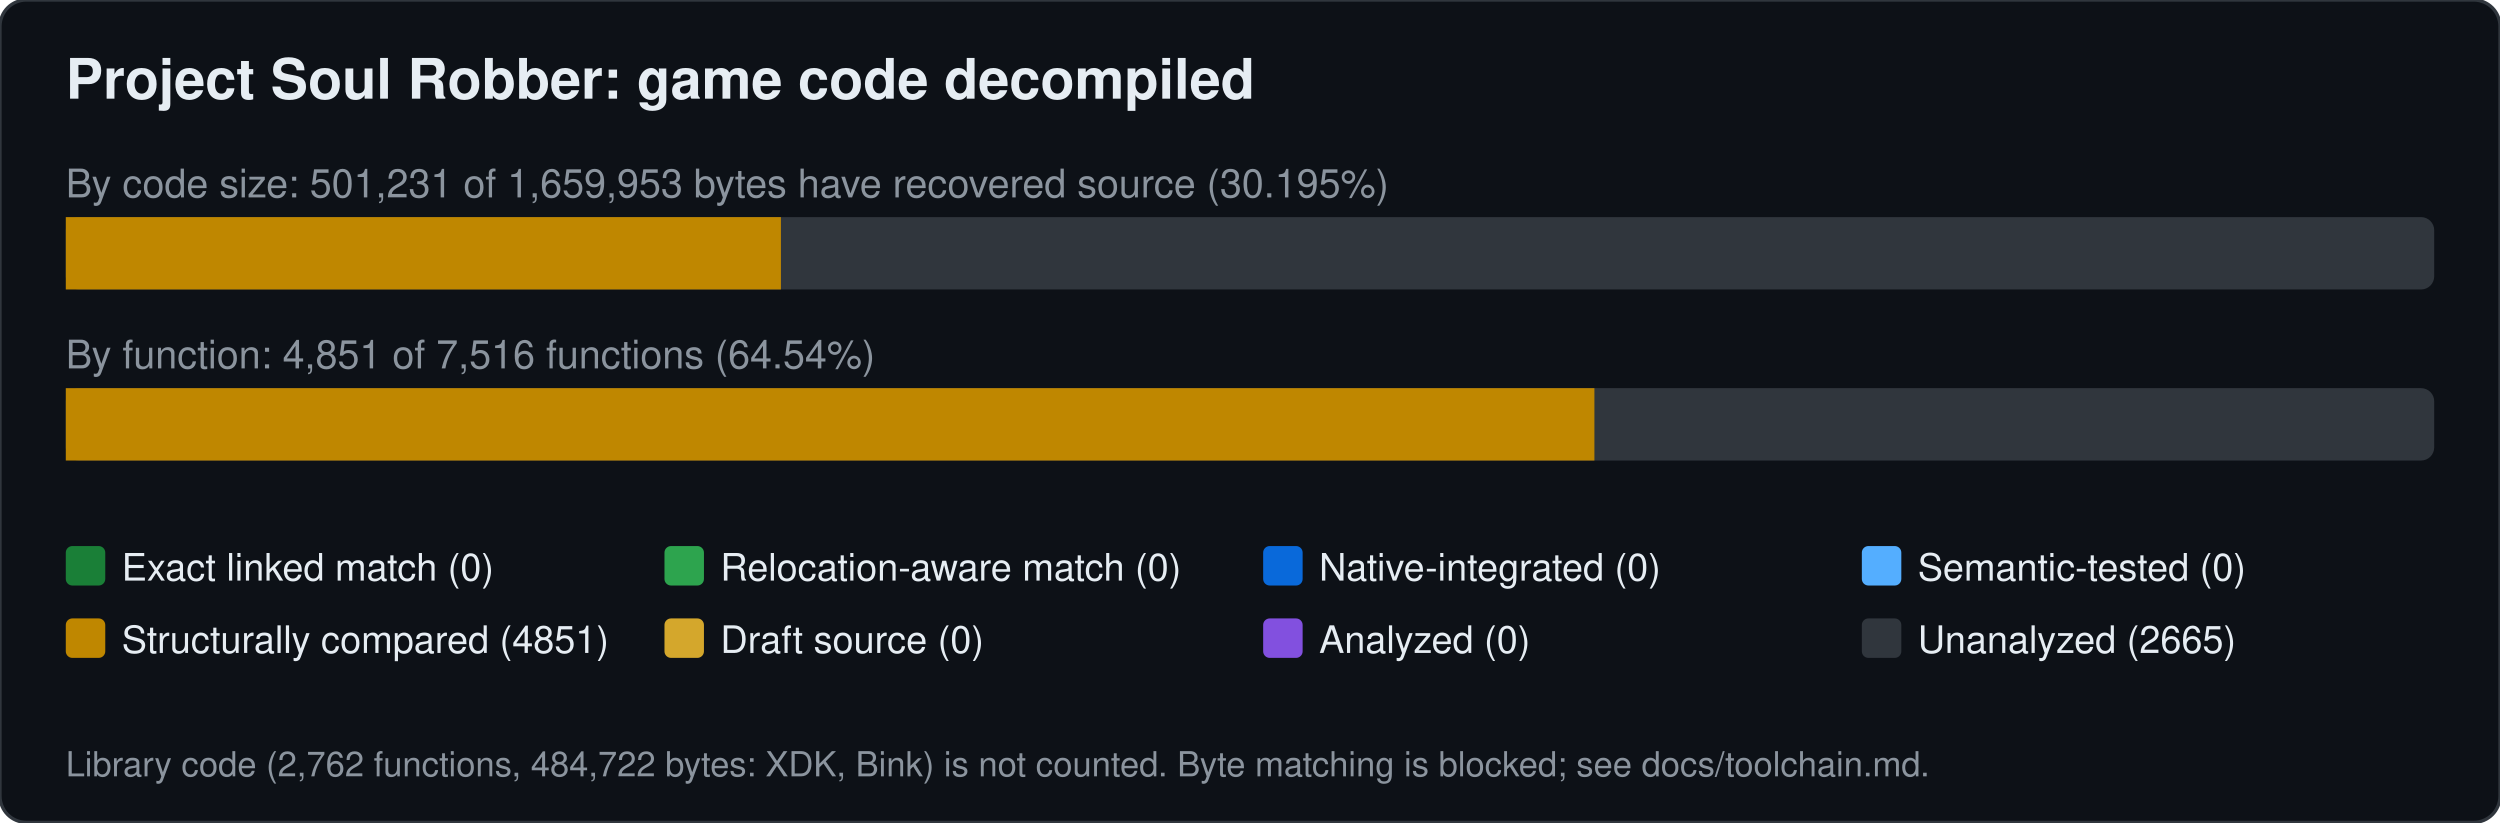
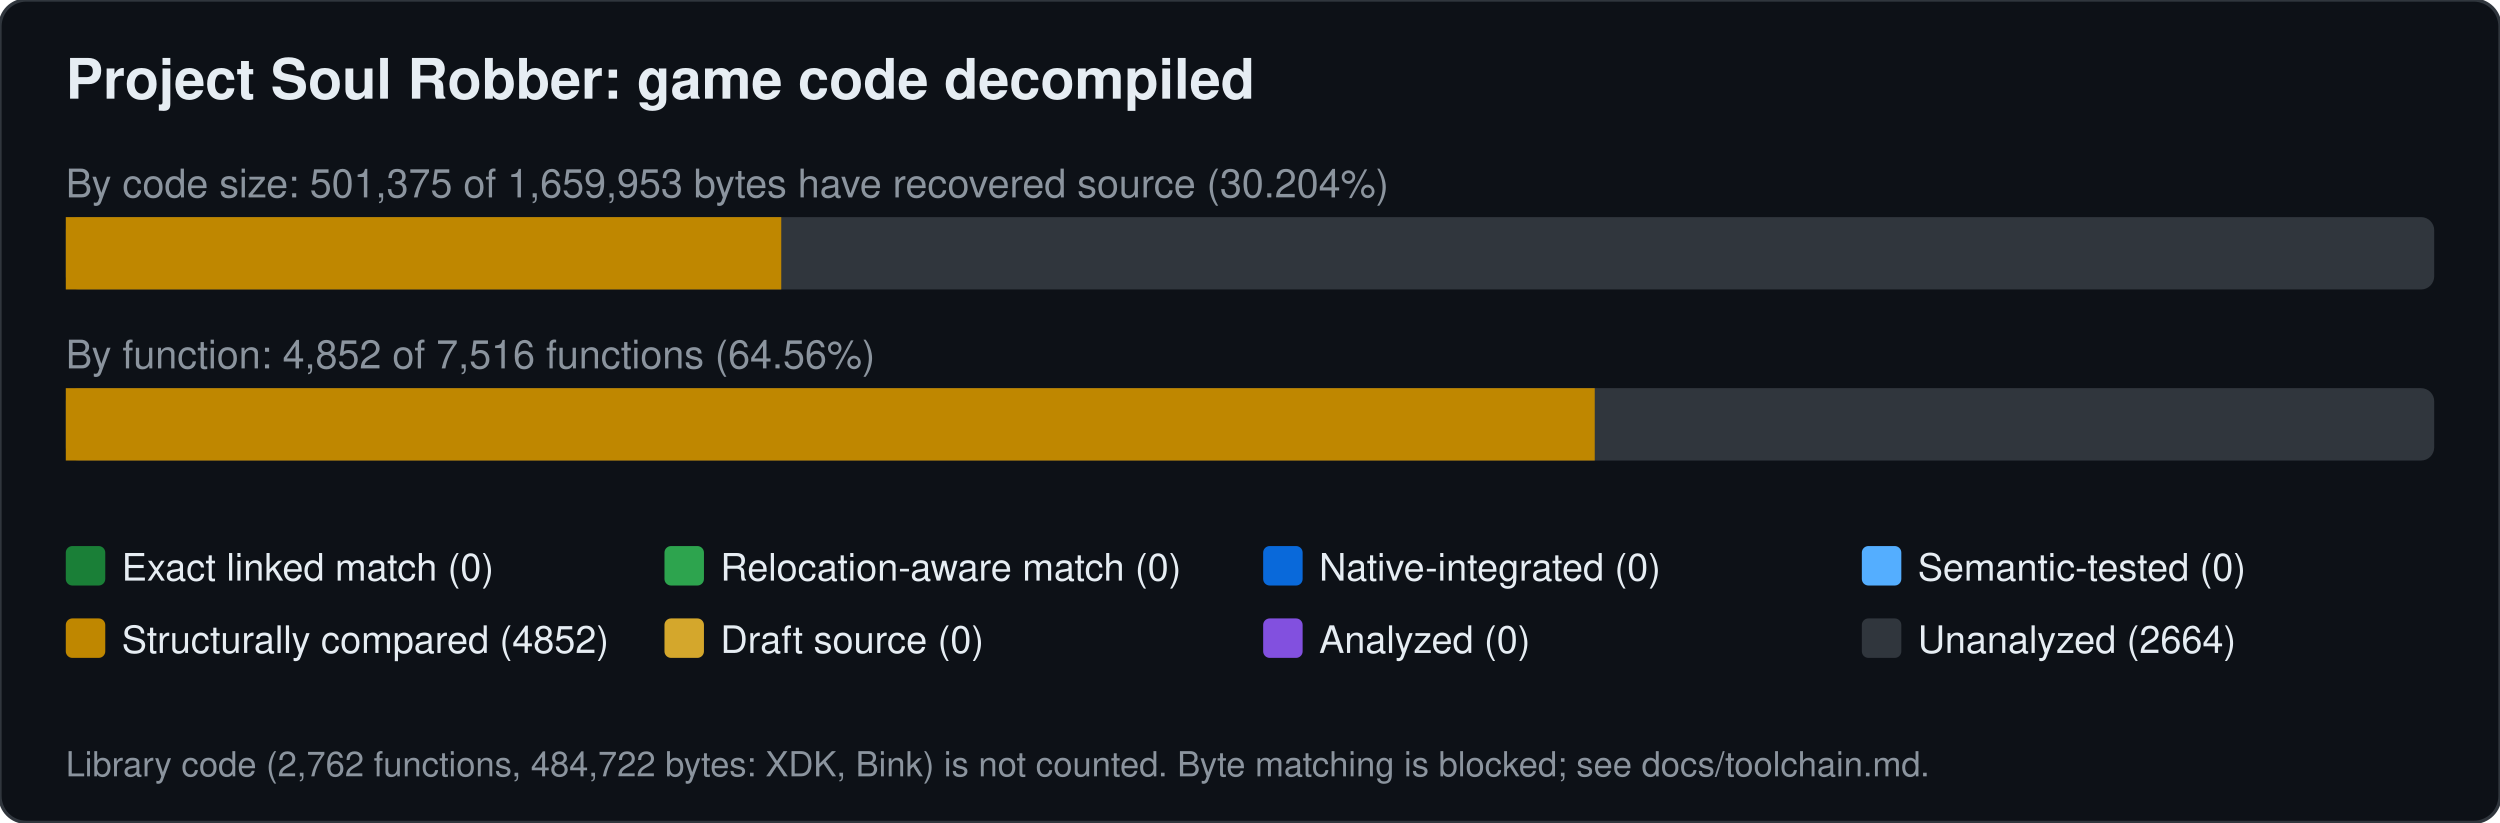
<svg xmlns="http://www.w3.org/2000/svg" width="760" height="250" viewBox="0 0 760 250" font-family="Segoe UI,Helvetica,Arial,sans-serif">
  <rect width="760" height="250" rx="8" fill="#0d1117" stroke="#30363d" />
  <text x="20" y="30" font-size="17" font-weight="600" fill="#e6edf3">Project Soul Robber: game code decompiled</text>
-   <text x="20" y="60" font-size="12" fill="#8b949e">By code size: 501,231 of 1,659,953 bytes have recovered source (30.195%)</text>
+   <text x="20" y="60" font-size="12" fill="#8b949e">By code size: 501,375 of 1,659,953 bytes have recovered source (30.204%)</text>
  <rect x="20" y="66" width="720" height="22" rx="4" fill="#30363d" />
-   <rect x="20.0" y="66" width="217.4" height="22" fill="#bf8700" />
-   <text x="20" y="112" font-size="12" fill="#8b949e">By function: 4,851 of 7,516 functions (64.54%)</text>
+   <rect x="20.0" y="66" width="217.5" height="22" fill="#bf8700" />
+   <text x="20" y="112" font-size="12" fill="#8b949e">By function: 4,852 of 7,516 functions (64.56%)</text>
  <rect x="20" y="118" width="720" height="22" rx="4" fill="#30363d" />
-   <rect x="20.0" y="118" width="464.7" height="22" fill="#bf8700" />
+   <rect x="20.0" y="118" width="464.8" height="22" fill="#bf8700" />
  <rect x="20" y="166" width="12" height="12" rx="2" fill="#1a7f37" />
  <text x="37" y="176.5" font-size="11.5" fill="#e6edf3">Exact linked match (0)</text>
  <rect x="202" y="166" width="12" height="12" rx="2" fill="#2da44e" />
  <text x="219" y="176.5" font-size="11.5" fill="#e6edf3">Relocation-aware match (0)</text>
  <rect x="384" y="166" width="12" height="12" rx="2" fill="#0969da" />
  <text x="401" y="176.5" font-size="11.5" fill="#e6edf3">Native-integrated (0)</text>
  <rect x="566" y="166" width="12" height="12" rx="2" fill="#54aeff" />
  <text x="583" y="176.5" font-size="11.5" fill="#e6edf3">Semantic-tested (0)</text>
  <rect x="20" y="188" width="12" height="12" rx="2" fill="#bf8700" />
-   <text x="37" y="198.5" font-size="11.5" fill="#e6edf3">Structurally compared (4851)</text>
+   <text x="37" y="198.5" font-size="11.5" fill="#e6edf3">Structurally compared (4852)</text>
  <rect x="202" y="188" width="12" height="12" rx="2" fill="#d4a72c" />
  <text x="219" y="198.5" font-size="11.5" fill="#e6edf3">Draft source (0)</text>
  <rect x="384" y="188" width="12" height="12" rx="2" fill="#8250df" />
  <text x="401" y="198.5" font-size="11.5" fill="#e6edf3">Analyzed (0)</text>
  <rect x="566" y="188" width="12" height="12" rx="2" fill="#30363d" />
-   <text x="583" y="198.5" font-size="11.5" fill="#e6edf3">Unanalyzed (2665)</text>
+   <text x="583" y="198.5" font-size="11.5" fill="#e6edf3">Unanalyzed (2664)</text>
  <text x="20" y="236" font-size="10.5" fill="#8b949e">Library code (2,762 functions, 484,722 bytes: XDK, Bink) is not counted. Byte matching is blocked; see docs/toolchain.md.</text>
</svg>
